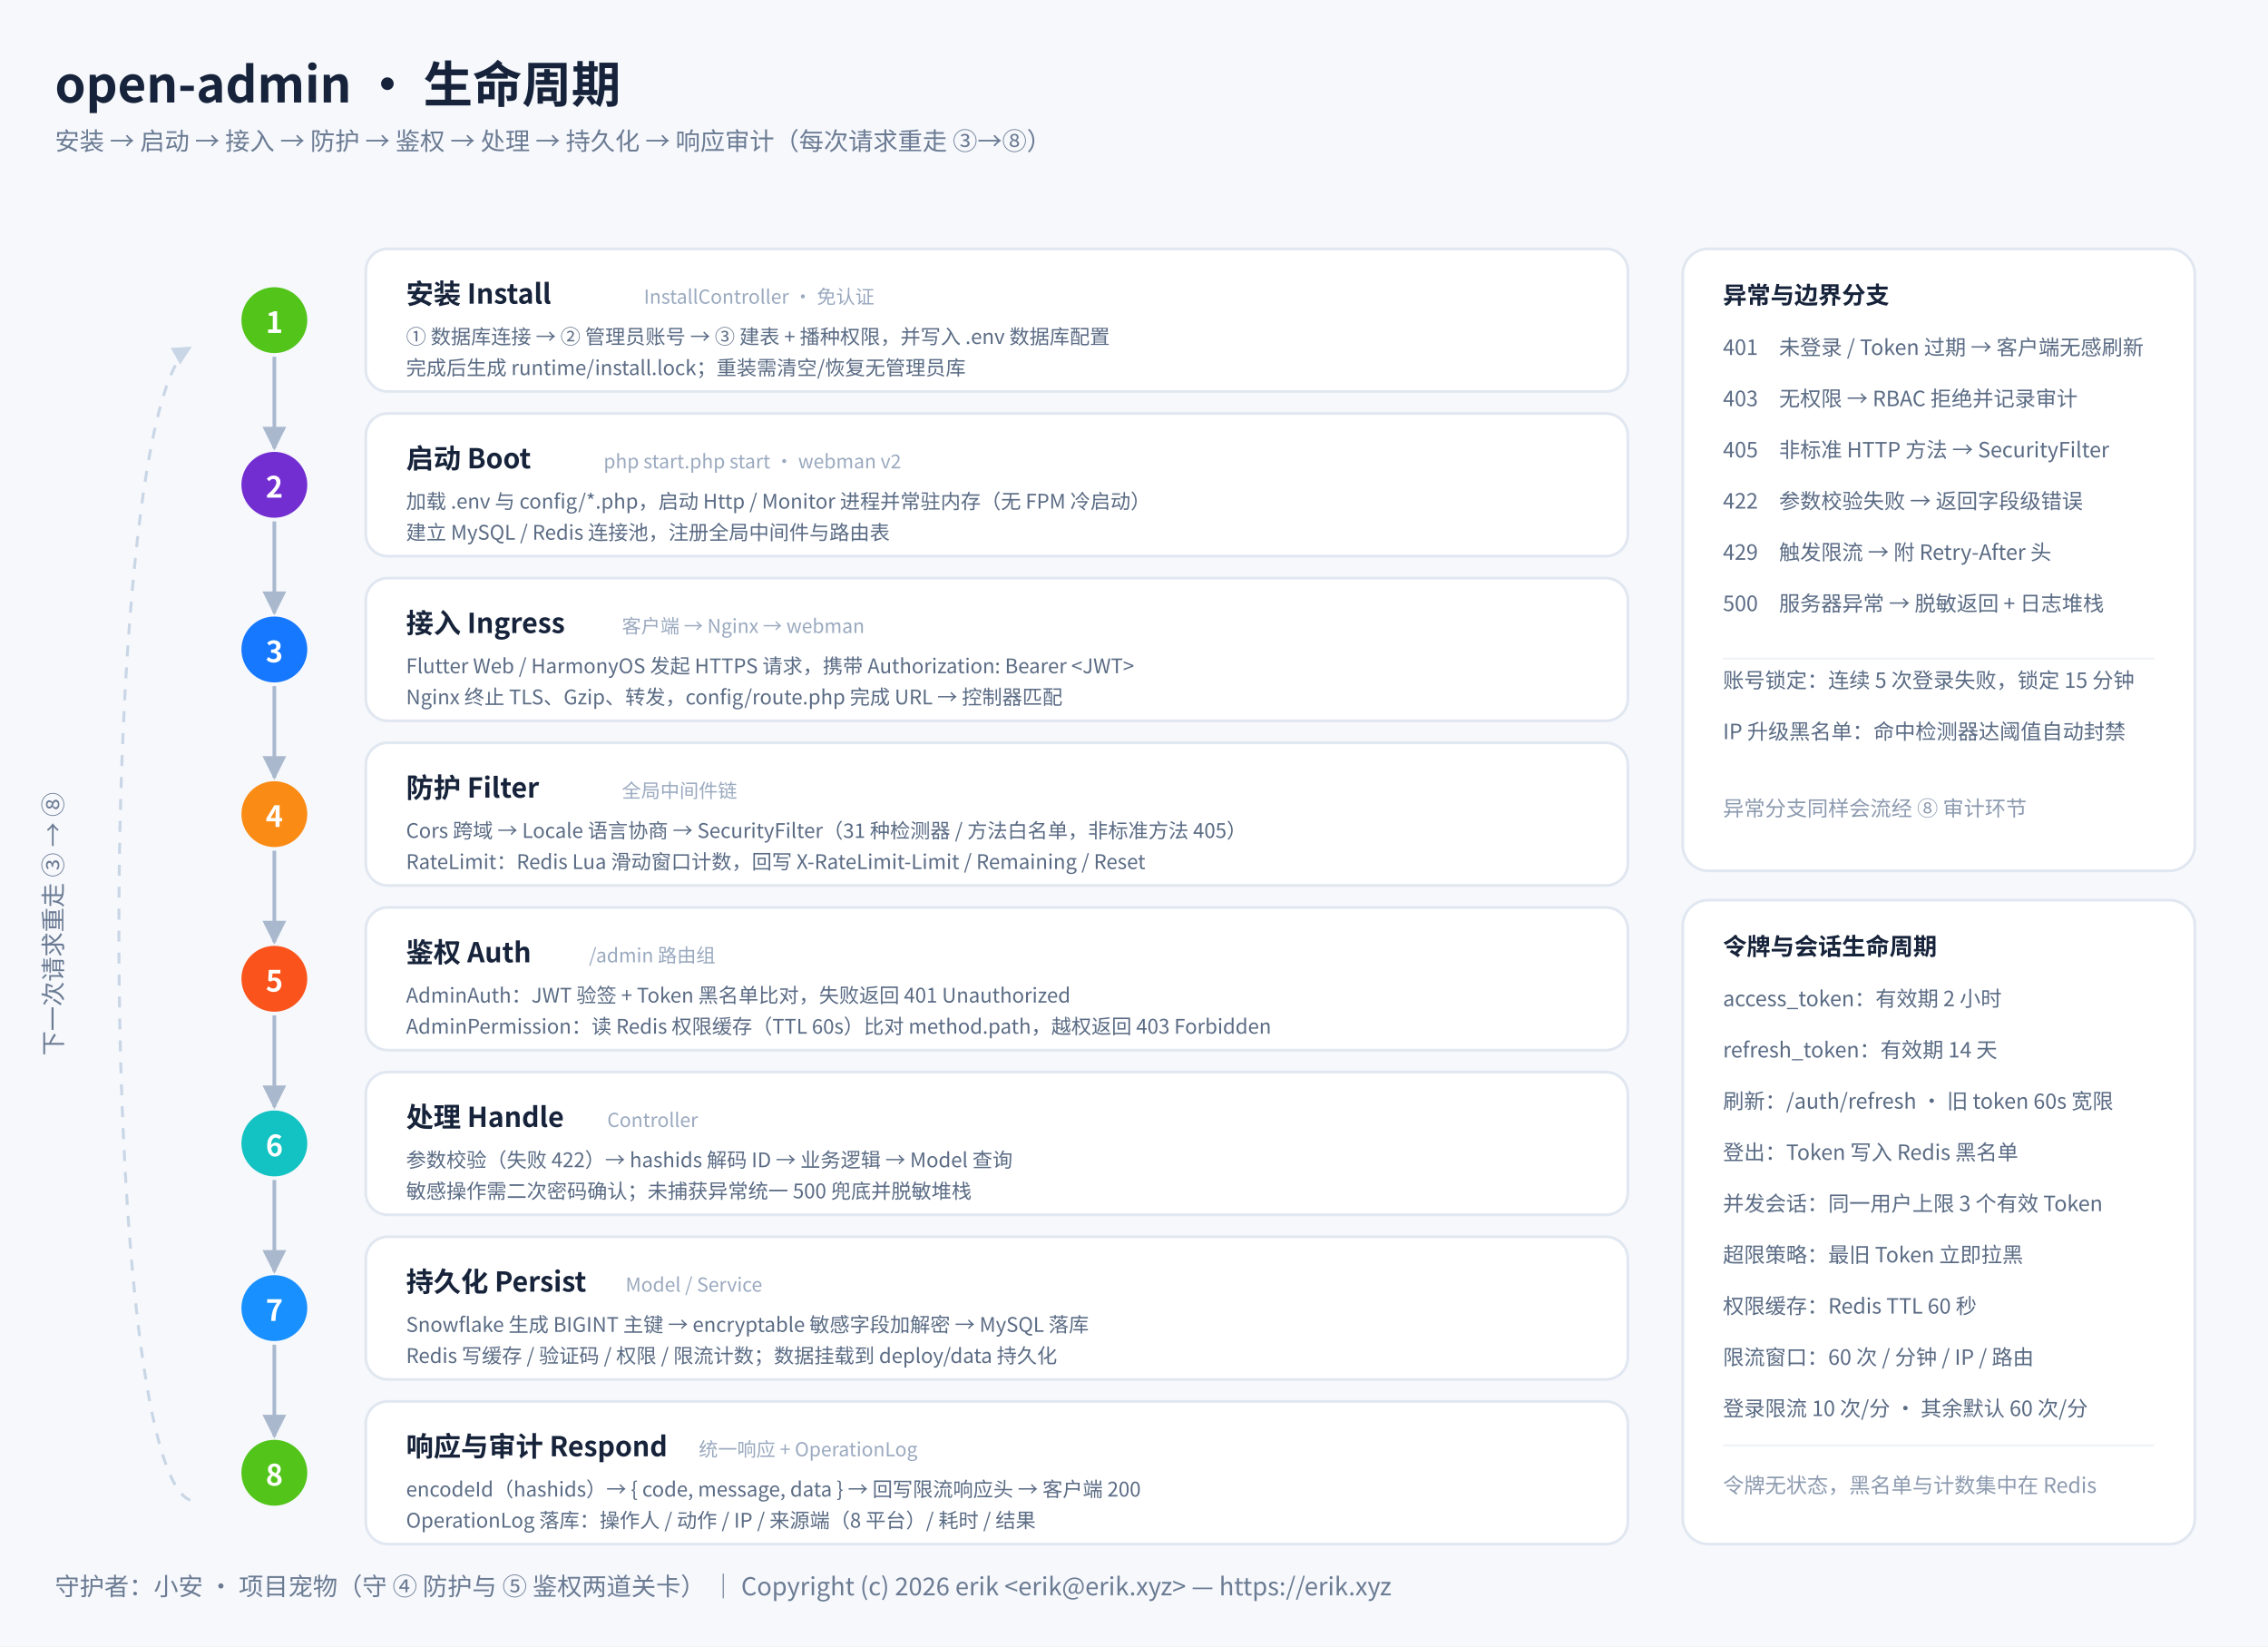
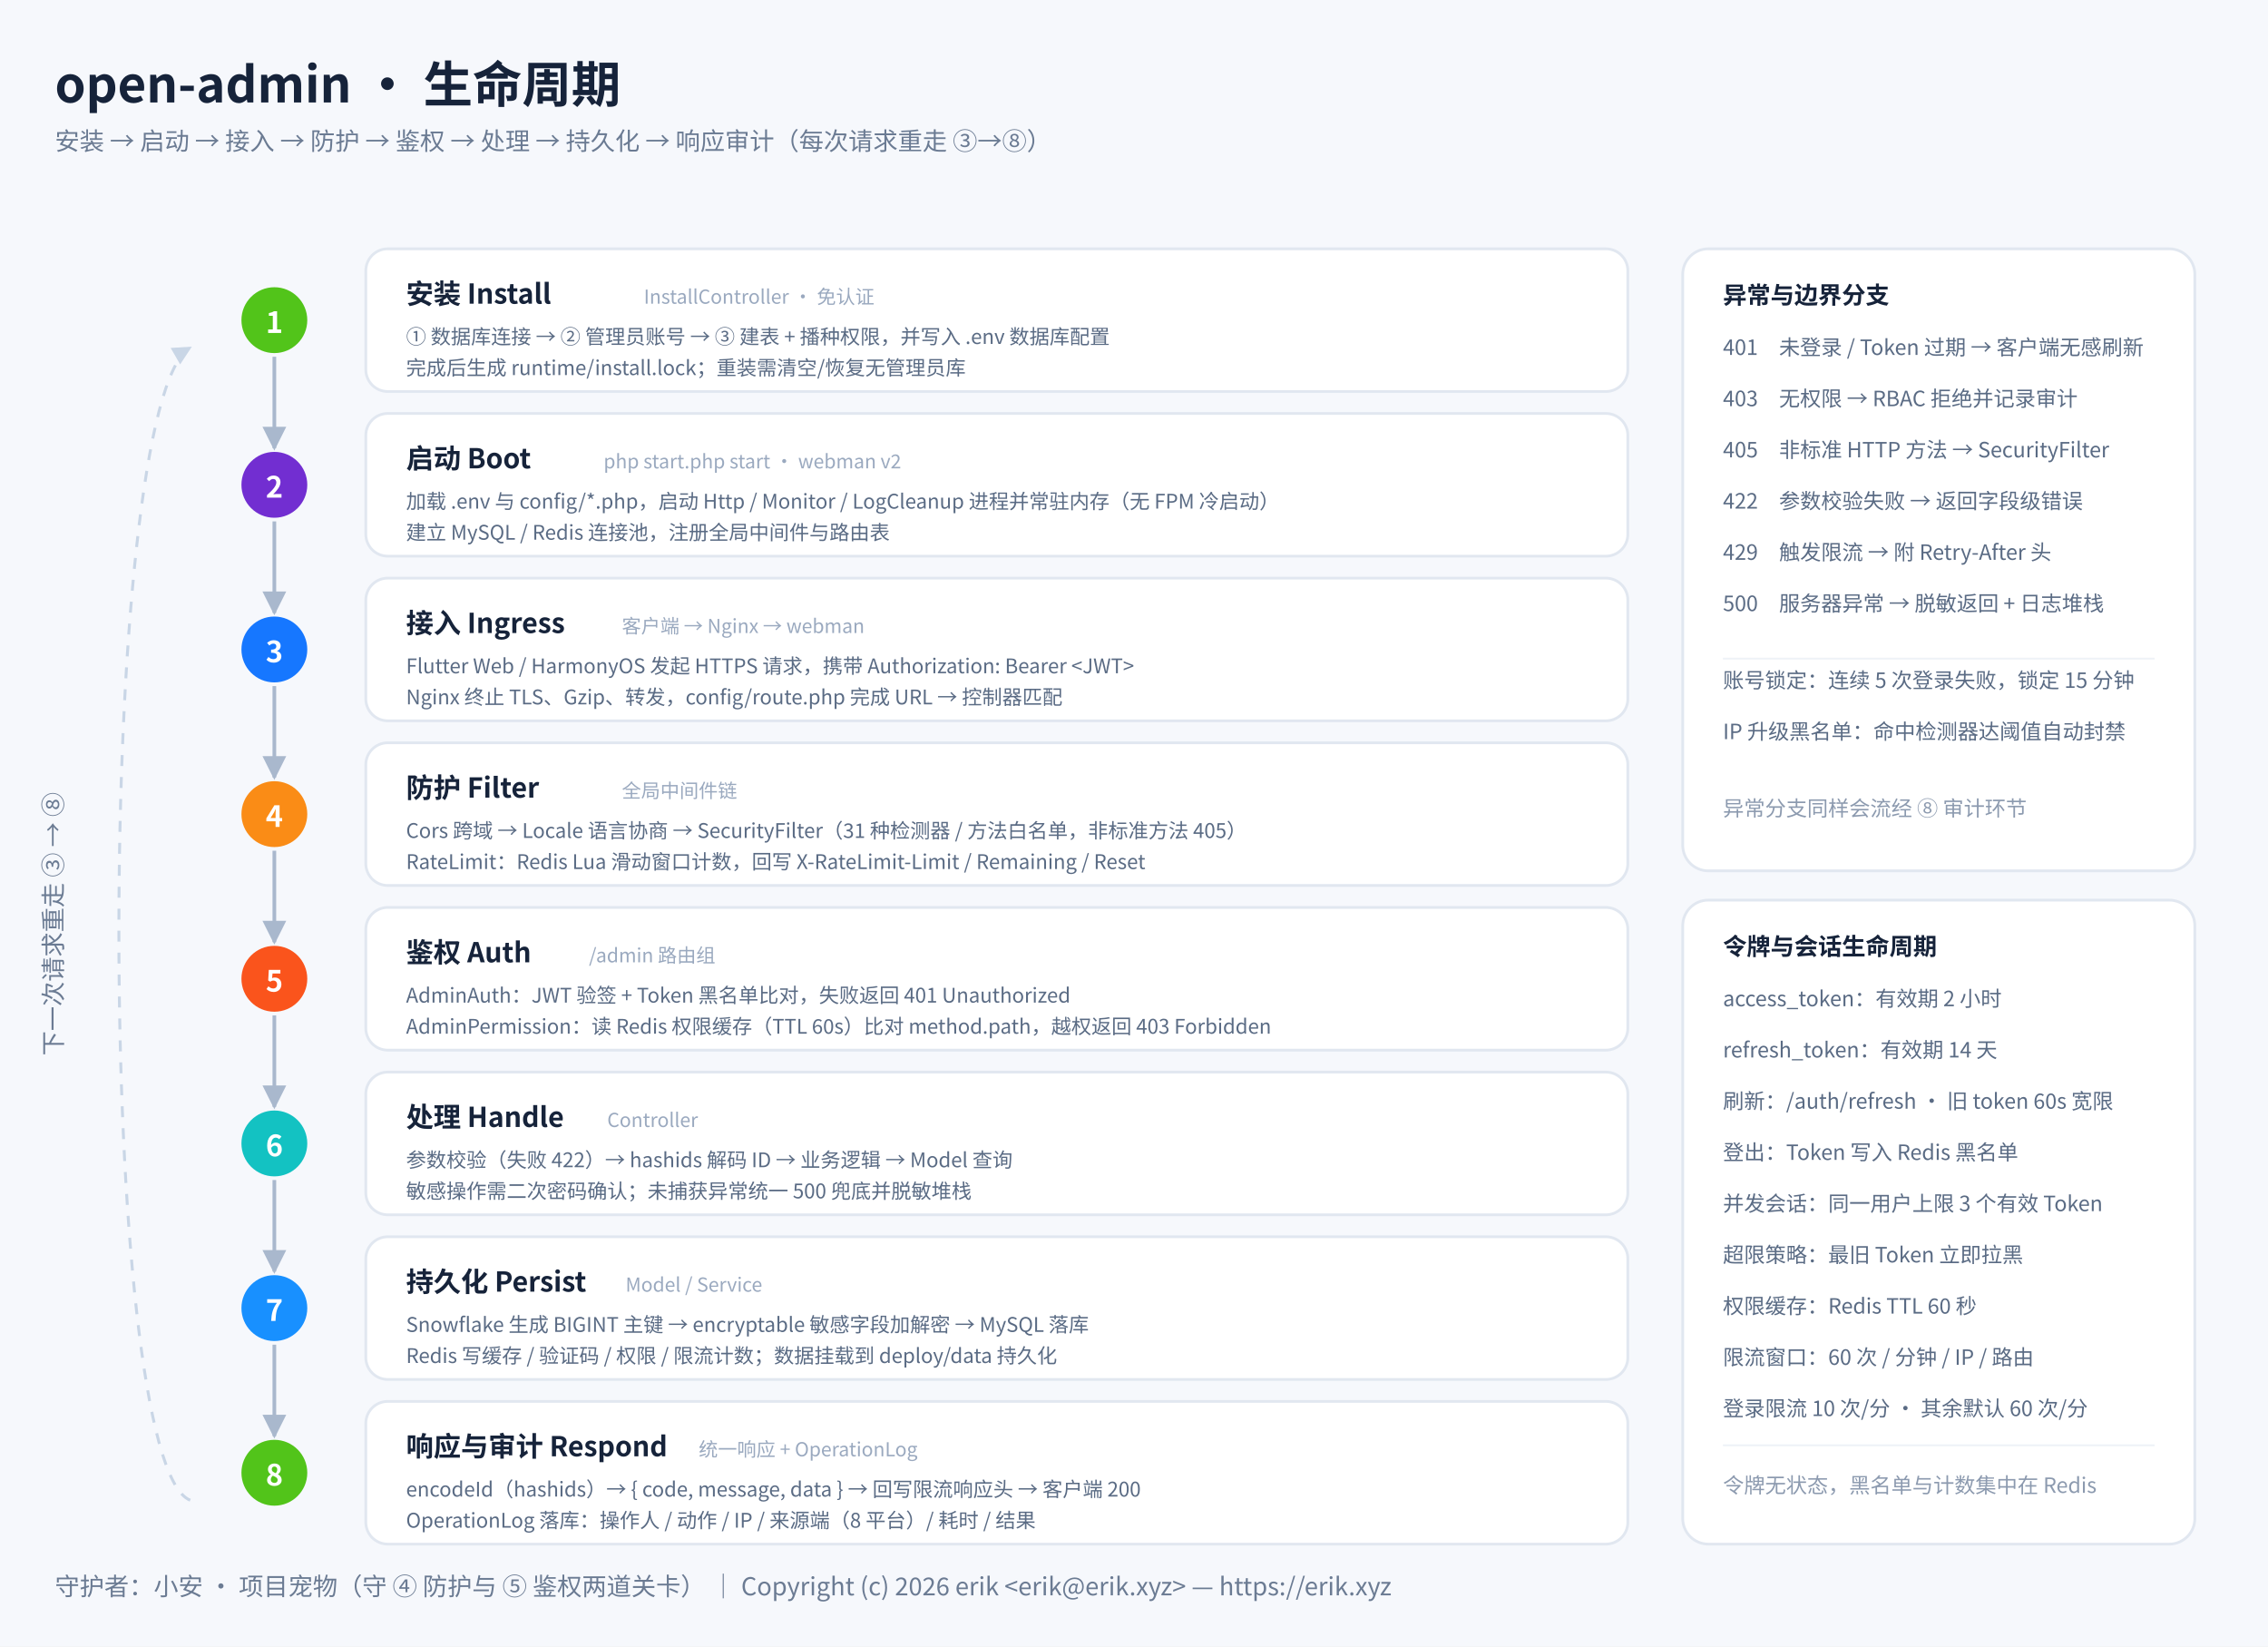
<svg xmlns="http://www.w3.org/2000/svg" viewBox="0 0 1240 900" width="1240" height="900" role="img" aria-label="open-admin 生命周期图">
  <defs>
    <marker id="lcArw" viewBox="0 0 10 10" refX="9" refY="5" markerWidth="6.5" markerHeight="6.5" orient="auto-start-reverse">
      <path d="M 0 0 L 10 5 L 0 10 z" fill="#A9B8CD" />
    </marker>
    <marker id="lcArwSoft" viewBox="0 0 10 10" refX="9" refY="5" markerWidth="6.5" markerHeight="6.5" orient="auto-start-reverse">
      <path d="M 0 0 L 10 5 L 0 10 z" fill="#C9D6E6" />
    </marker>
    <style>
      text { font-family: system-ui, -apple-system, "PingFang SC", "Microsoft YaHei", "Noto Sans CJK SC", "Segoe UI", sans-serif; }
      .t1 { font-size: 27px; font-weight: 700; fill: #16233A; }
      .t2 { font-size: 13.5px; fill: #6B7B93; }
      .card { fill: #FFFFFF; stroke: #E1E7F0; stroke-width: 1.5; }
      .sTitle { font-size: 15px; font-weight: 700; fill: #16233A; }
      .sWhere { font-size: 10.5px; fill: #9AA9BF; }
      .sItem { font-size: 11px; fill: #5A6B84; }
      .badge { font-size: 16px; font-weight: 700; fill: #FFFFFF; }
      .railT { font-size: 13px; font-weight: 700; fill: #16233A; }
      .railI { font-size: 11.5px; fill: #5A6B84; }
      .ctr { text-anchor: middle; }
    </style>
  </defs>
  <rect width="1240" height="900" fill="#F6F8FC" />
  <text class="t1" x="30" y="56">open-admin · 生命周期</text>
  <text class="t2" x="30" y="82">安装 → 启动 → 接入 → 防护 → 鉴权 → 处理 → 持久化 → 响应审计（每次请求重走 ③→⑧）</text>
  <path d="M 104 820 C 52 800 52 220 104 190" fill="none" stroke="#C9D6E6" stroke-width="1.6" stroke-dasharray="6 6" marker-end="url(#lcArwSoft)" />
  <text class="t2" x="34" y="505" text-anchor="middle" font-size="10.5" fill="#9AA9BF" transform="rotate(-90 34 505)">下一次请求重走 ③ → ⑧</text>
  <circle cx="150" cy="175" r="18" fill="#52C41A" />
  <text class="badge ctr" x="150" y="182">1</text>
  <rect class="card" x="200" y="136" width="690" height="78" rx="12" />
  <text class="sTitle" x="222" y="166">安装 Install</text>
  <text class="sWhere" x="352" y="166">InstallController · 免认证</text>
  <text class="sItem" x="222" y="188">① 数据库连接 → ② 管理员账号 → ③ 建表 + 播种权限，并写入 .env 数据库配置</text>
  <text class="sItem" x="222" y="205">完成后生成 runtime/install.lock；重装需清空/恢复无管理员库</text>
  <path d="M 150 195 L 150 245" stroke="#A9B8CD" stroke-width="2" marker-end="url(#lcArw)" />
  <circle cx="150" cy="265" r="18" fill="#722ED1" />
  <text class="badge ctr" x="150" y="272">2</text>
  <rect class="card" x="200" y="226" width="690" height="78" rx="12" />
  <text class="sTitle" x="222" y="256">启动 Boot</text>
  <text class="sWhere" x="330" y="256">php start.php start · webman v2</text>
-   <text class="sItem" x="222" y="278">加载 .env 与 config/*.php，启动 Http / Monitor 进程并常驻内存（无 FPM 冷启动）</text>
+   <text class="sItem" x="222" y="278">加载 .env 与 config/*.php，启动 Http / Monitor / LogCleanup 进程并常驻内存（无 FPM 冷启动）</text>
  <text class="sItem" x="222" y="295">建立 MySQL / Redis 连接池，注册全局中间件与路由表</text>
  <path d="M 150 285 L 150 335" stroke="#A9B8CD" stroke-width="2" marker-end="url(#lcArw)" />
  <circle cx="150" cy="355" r="18" fill="#1677FF" />
  <text class="badge ctr" x="150" y="362">3</text>
  <rect class="card" x="200" y="316" width="690" height="78" rx="12" />
  <text class="sTitle" x="222" y="346">接入 Ingress</text>
  <text class="sWhere" x="340" y="346">客户端 → Nginx → webman</text>
  <text class="sItem" x="222" y="368">Flutter Web / HarmonyOS 发起 HTTPS 请求，携带 Authorization: Bearer &lt;JWT&gt;</text>
  <text class="sItem" x="222" y="385">Nginx 终止 TLS、Gzip、转发，config/route.php 完成 URL → 控制器匹配</text>
  <path d="M 150 375 L 150 425" stroke="#A9B8CD" stroke-width="2" marker-end="url(#lcArw)" />
  <circle cx="150" cy="445" r="18" fill="#FA8C16" />
  <text class="badge ctr" x="150" y="452">4</text>
  <rect class="card" x="200" y="406" width="690" height="78" rx="12" />
  <text class="sTitle" x="222" y="436">防护 Filter</text>
  <text class="sWhere" x="340" y="436">全局中间件链</text>
  <text class="sItem" x="222" y="458">Cors 跨域 → Locale 语言协商 → SecurityFilter（31 种检测器 / 方法白名单，非标准方法 405）</text>
  <text class="sItem" x="222" y="475">RateLimit：Redis Lua 滑动窗口计数，回写 X-RateLimit-Limit / Remaining / Reset</text>
  <path d="M 150 465 L 150 515" stroke="#A9B8CD" stroke-width="2" marker-end="url(#lcArw)" />
  <circle cx="150" cy="535" r="18" fill="#FA541C" />
  <text class="badge ctr" x="150" y="542">5</text>
  <rect class="card" x="200" y="496" width="690" height="78" rx="12" />
  <text class="sTitle" x="222" y="526">鉴权 Auth</text>
  <text class="sWhere" x="322" y="526">/admin 路由组</text>
  <text class="sItem" x="222" y="548">AdminAuth：JWT 验签 + Token 黑名单比对，失败返回 401 Unauthorized</text>
  <text class="sItem" x="222" y="565">AdminPermission：读 Redis 权限缓存（TTL 60s）比对 method.path，越权返回 403 Forbidden</text>
  <path d="M 150 555 L 150 605" stroke="#A9B8CD" stroke-width="2" marker-end="url(#lcArw)" />
  <circle cx="150" cy="625" r="18" fill="#13C2C2" />
  <text class="badge ctr" x="150" y="632">6</text>
  <rect class="card" x="200" y="586" width="690" height="78" rx="12" />
  <text class="sTitle" x="222" y="616">处理 Handle</text>
  <text class="sWhere" x="332" y="616">Controller</text>
  <text class="sItem" x="222" y="638">参数校验（失败 422）→ hashids 解码 ID → 业务逻辑 → Model 查询</text>
  <text class="sItem" x="222" y="655">敏感操作需二次密码确认；未捕获异常统一 500 兜底并脱敏堆栈</text>
  <path d="M 150 645 L 150 695" stroke="#A9B8CD" stroke-width="2" marker-end="url(#lcArw)" />
  <circle cx="150" cy="715" r="18" fill="#1890FF" />
  <text class="badge ctr" x="150" y="722">7</text>
  <rect class="card" x="200" y="676" width="690" height="78" rx="12" />
  <text class="sTitle" x="222" y="706">持久化 Persist</text>
  <text class="sWhere" x="342" y="706">Model / Service</text>
  <text class="sItem" x="222" y="728">Snowflake 生成 BIGINT 主键 → encryptable 敏感字段加解密 → MySQL 落库</text>
  <text class="sItem" x="222" y="745">Redis 写缓存 / 验证码 / 权限 / 限流计数；数据挂载到 deploy/data 持久化</text>
  <path d="M 150 735 L 150 785" stroke="#A9B8CD" stroke-width="2" marker-end="url(#lcArw)" />
  <circle cx="150" cy="805" r="18" fill="#52C41A" />
  <text class="badge ctr" x="150" y="812">8</text>
  <rect class="card" x="200" y="766" width="690" height="78" rx="12" />
  <text class="sTitle" x="222" y="796">响应与审计 Respond</text>
  <text class="sWhere" x="382" y="796">统一响应 + OperationLog</text>
  <text class="sItem" x="222" y="818">encodeId（hashids）→ { code, message, data } → 回写限流响应头 → 客户端 200</text>
  <text class="sItem" x="222" y="835">OperationLog 落库：操作人 / 动作 / IP / 来源端（8 平台）/ 耗时 / 结果</text>
  <rect class="card" x="920" y="136" width="280" height="340" rx="14" stroke="#FFD8BF" />
  <text class="railT" x="942" y="166" fill="#AD4E00">异常与边界分支</text>
  <g class="railI">
    <text x="942" y="194">401　未登录 / Token 过期 → 客户端无感刷新</text>
    <text x="942" y="222">403　无权限 → RBAC 拒绝并记录审计</text>
    <text x="942" y="250">405　非标准 HTTP 方法 → SecurityFilter</text>
    <text x="942" y="278">422　参数校验失败 → 返回字段级错误</text>
    <text x="942" y="306">429　触发限流 → 附 Retry-After 头</text>
    <text x="942" y="334">500　服务器异常 → 脱敏返回 + 日志堆栈</text>
    <text x="942" y="376">账号锁定：连续 5 次登录失败，锁定 15 分钟</text>
    <text x="942" y="404">IP 升级黑名单：命中检测器达阈值自动封禁</text>
    <text x="942" y="446" fill="#8C9AAF">异常分支同样会流经 ⑧ 审计环节</text>
  </g>
  <line x1="942" y1="360" x2="1178" y2="360" stroke="#EEF2F7" />
  <rect class="card" x="920" y="492" width="280" height="352" rx="14" stroke="#BEDAFF" />
  <text class="railT" x="942" y="522" fill="#1677FF">令牌与会话生命周期</text>
  <g class="railI">
    <text x="942" y="550">access_token：有效期 2 小时</text>
    <text x="942" y="578">refresh_token：有效期 14 天</text>
    <text x="942" y="606">刷新：/auth/refresh · 旧 token 60s 宽限</text>
    <text x="942" y="634">登出：Token 写入 Redis 黑名单</text>
    <text x="942" y="662">并发会话：同一用户上限 3 个有效 Token</text>
    <text x="942" y="690">超限策略：最旧 Token 立即拉黑</text>
    <text x="942" y="718">权限缓存：Redis TTL 60 秒</text>
    <text x="942" y="746">限流窗口：60 次 / 分钟 / IP / 路由</text>
    <text x="942" y="774">登录限流 10 次/分 · 其余默认 60 次/分</text>
    <text x="942" y="816" fill="#8C9AAF">令牌无状态，黑名单与计数集中在 Redis</text>
  </g>
  <line x1="942" y1="790" x2="1178" y2="790" stroke="#EEF2F7" />
  <text class="t2" x="30" y="872" font-size="11.5">
    守护者：小安 · 项目宠物（守 ④ 防护与 ⑤ 鉴权两道关卡） ｜ Copyright (c) 2026 erik &lt;erik@erik.xyz&gt; — https://erik.xyz
  </text>
</svg>
